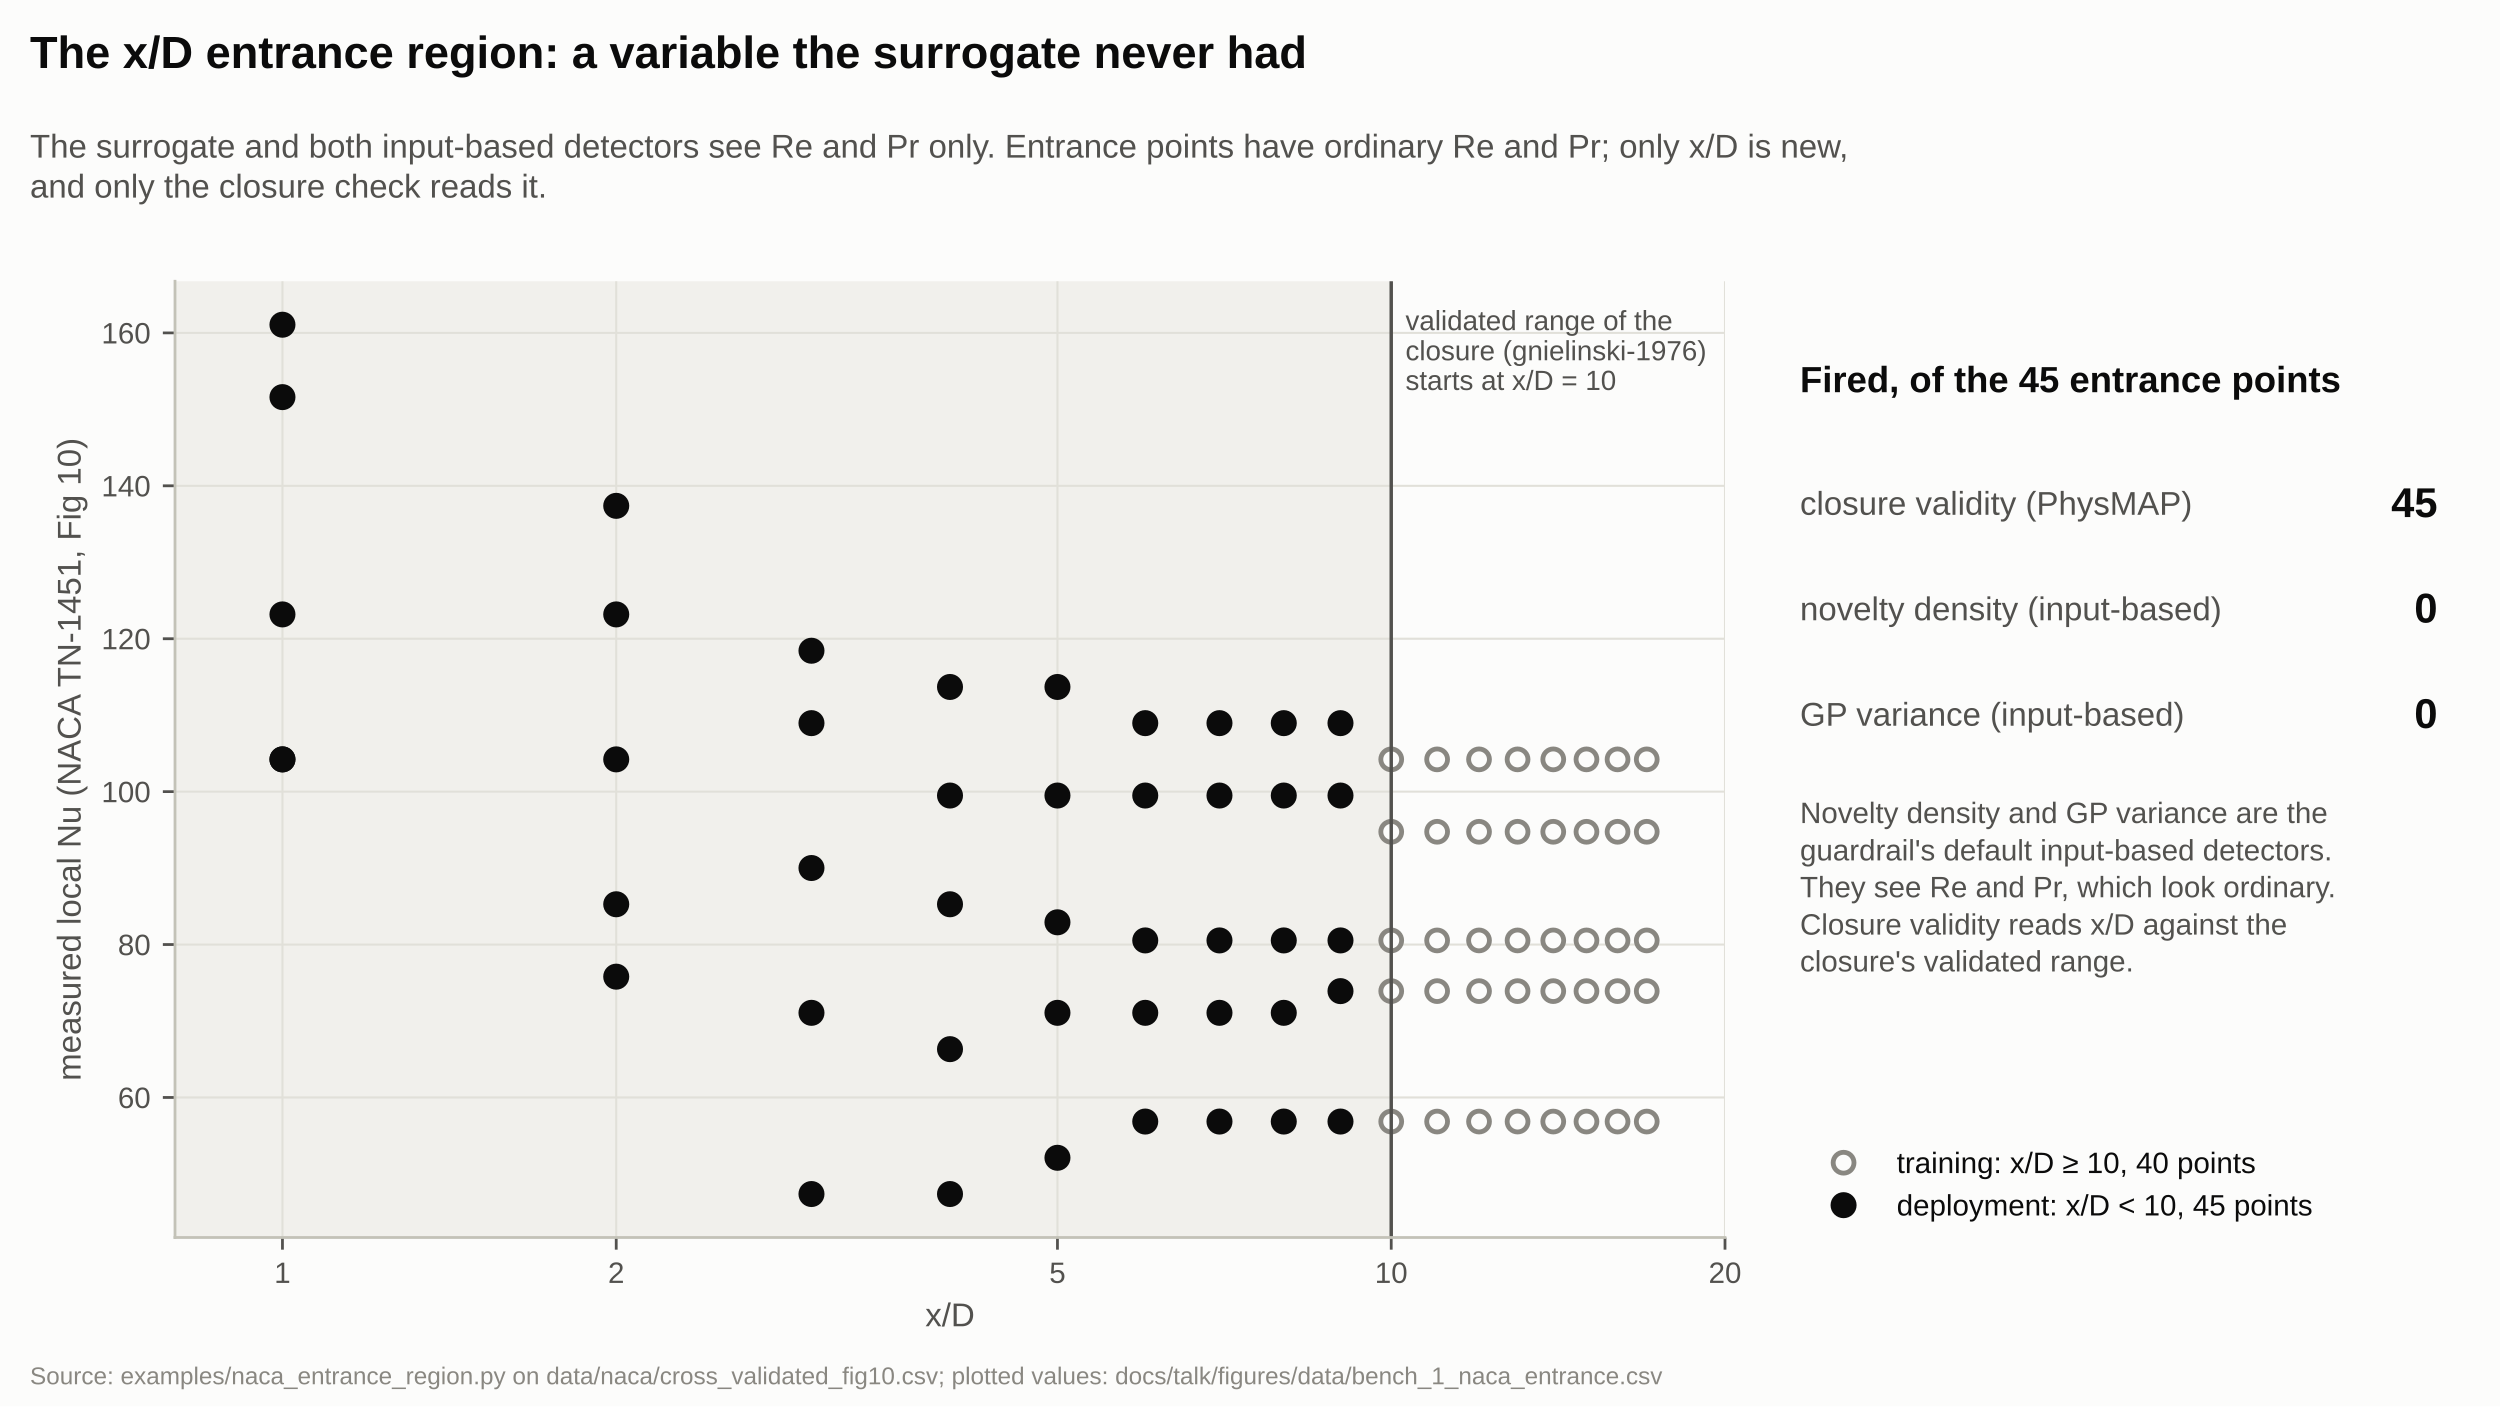
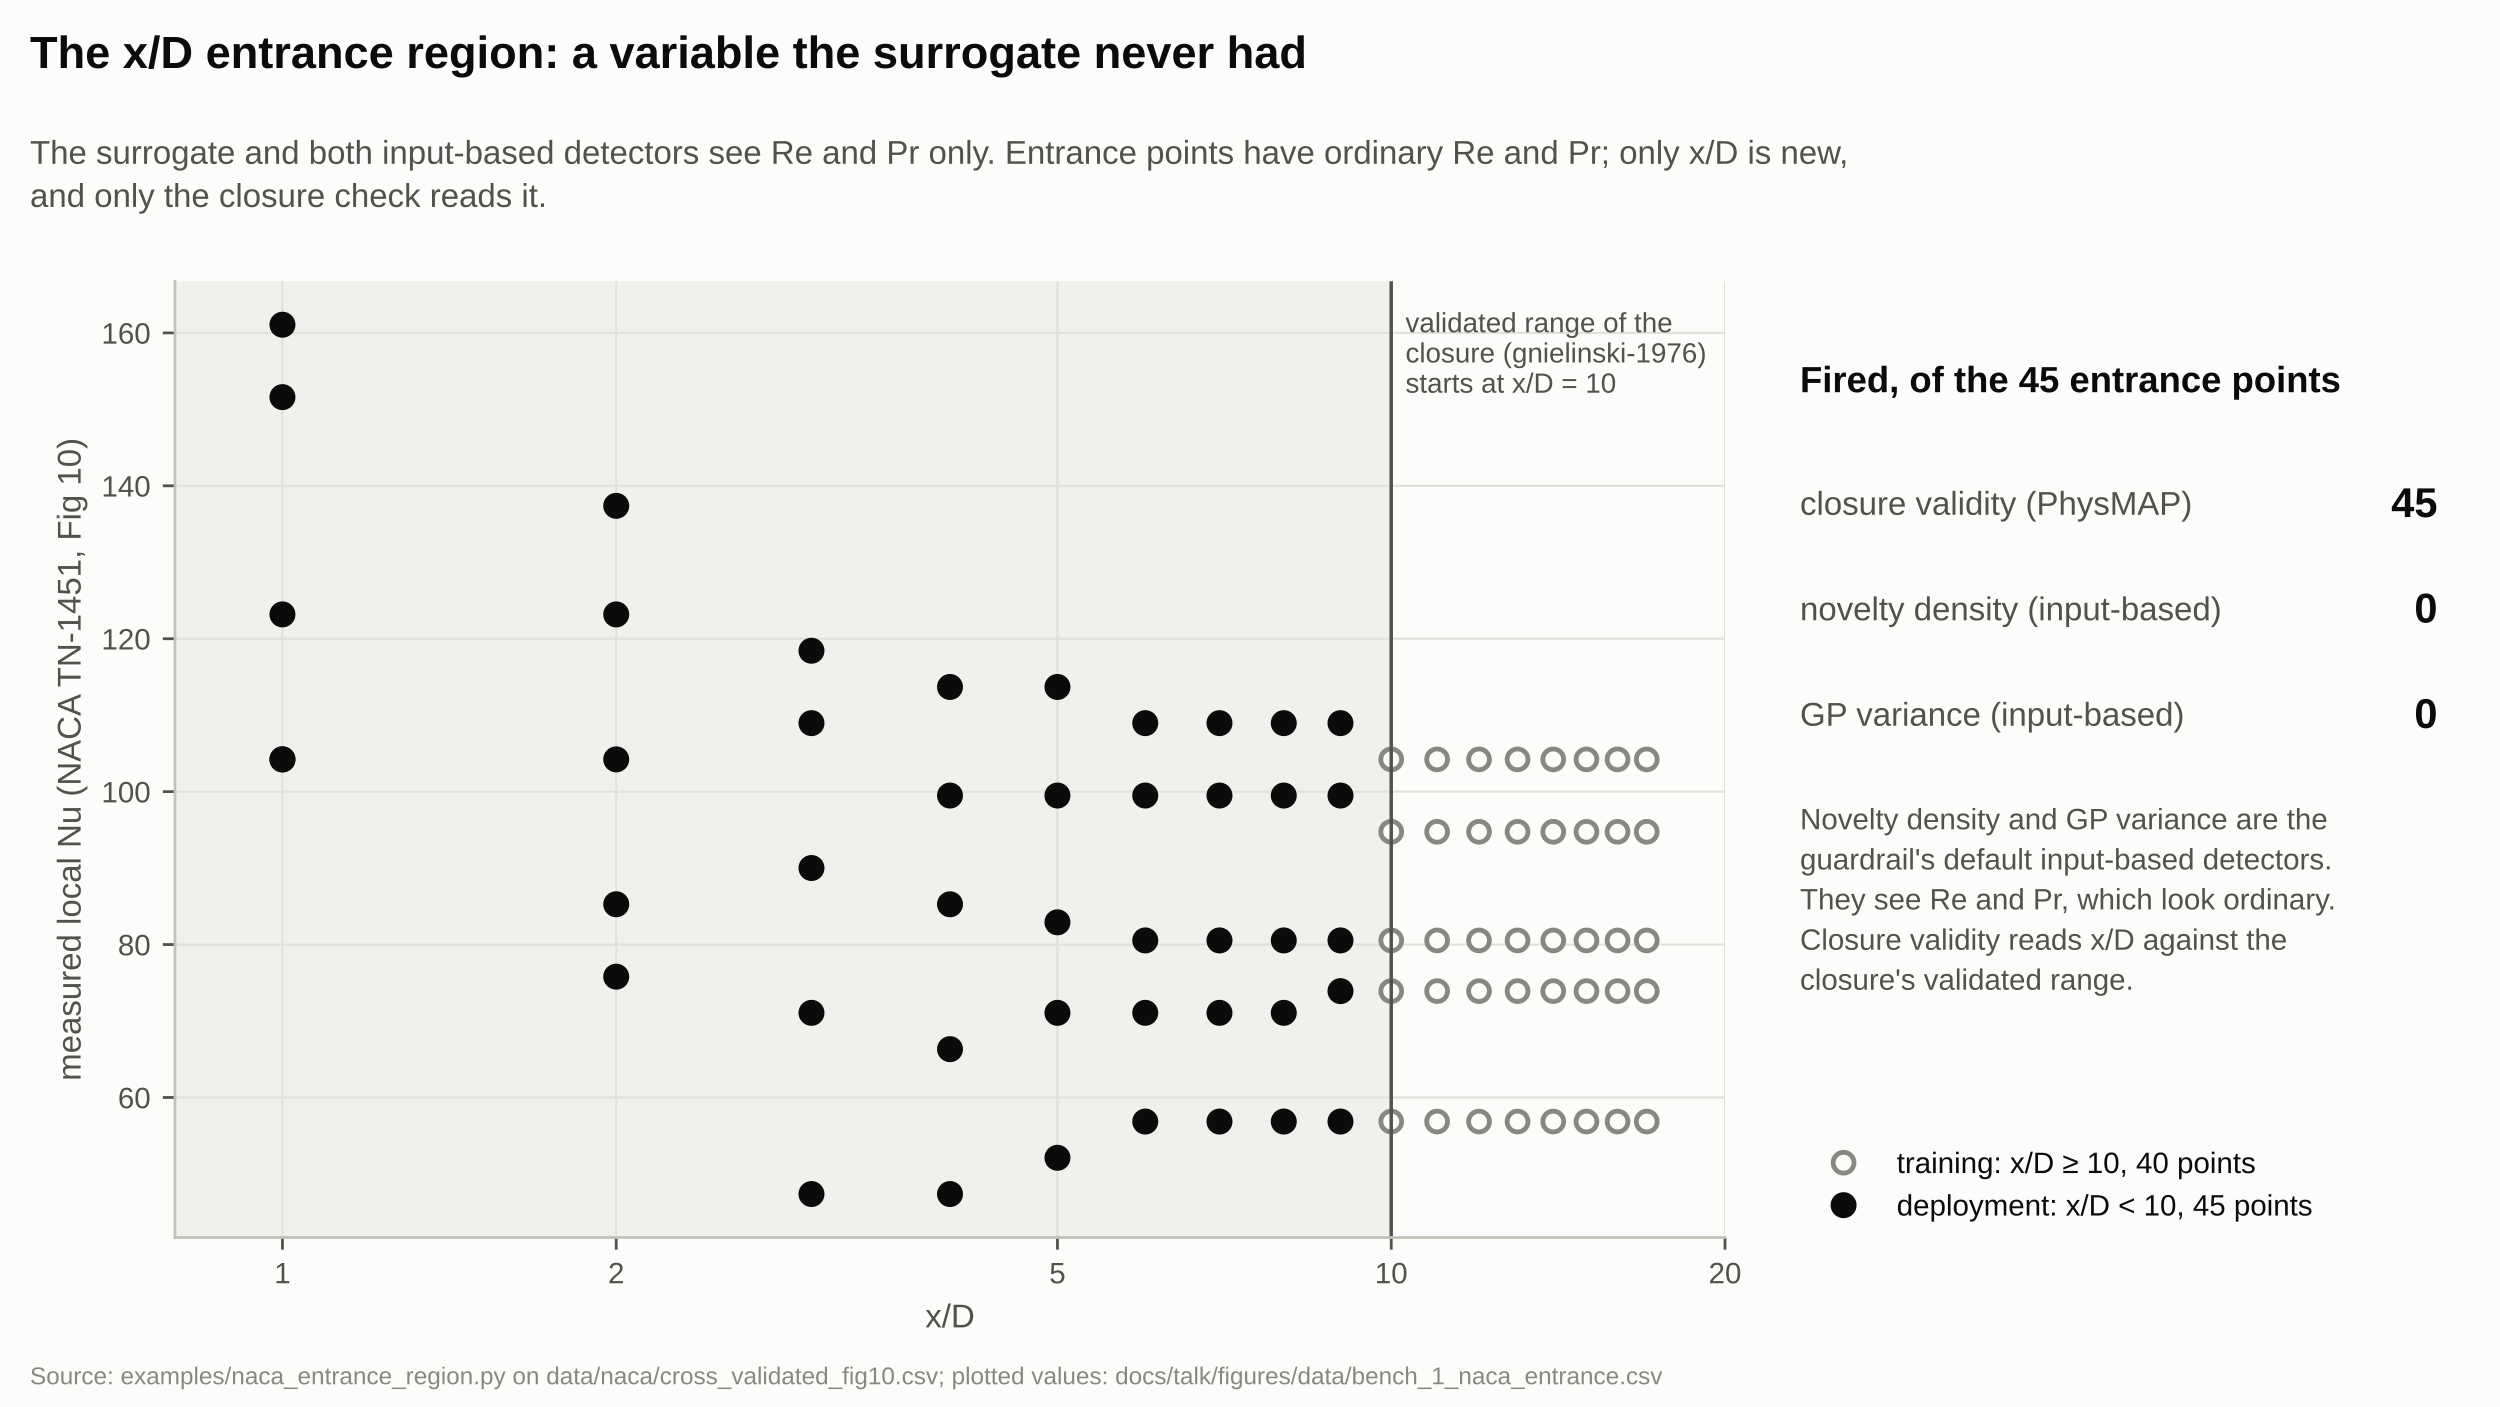
<svg xmlns="http://www.w3.org/2000/svg" xmlns:xlink="http://www.w3.org/1999/xlink" width="720pt" height="405pt" viewBox="0 0 720 405" version="1.1">
  <defs>
    <style type="text/css">*{stroke-linejoin: round; stroke-linecap: butt}</style>
  </defs>
  <g id="figure_1">
    <g id="patch_1">
      <path d="M 0 405  L 720 405  L 720 0  L 0 0  z " style="fill: #fcfcfb" />
    </g>
    <g id="axes_1">
      <g id="patch_2">
        <path d="M 50.4 356.4  L 496.8 356.4  L 496.8 81  L 50.4 81  z " style="fill: #fcfcfb" />
      </g>
      <g id="patch_3">
        <path d="M 50.4 356.4  L 400.673 356.4  L 400.673 81  L 50.4 81  z " clip-path="url(#p9244282e9a)" style="fill: #f1f0ec" />
      </g>
      <g id="matplotlib.axis_1">
        <g id="xtick_1">
          <g id="line2d_1">
            <path d="M 81.346 356.4  L 81.346 81  " clip-path="url(#p9244282e9a)" style="fill: none; stroke: #e1e0d9; stroke-width: 0.6; stroke-linecap: square" />
          </g>
          <g id="line2d_2">
            <defs>
              <path id="m9cf6c0262e" d="M 0 0  L 0 3.5  " style="stroke: #52514e; stroke-width: 0.8" />
            </defs>
            <g>
              <use xlink:href="#m9cf6c0262e" x="81.346" y="356.4" style="fill: #52514e; stroke: #52514e; stroke-width: 0.8" />
            </g>
          </g>
          <g id="text_1">
-             <text style="font-size: 8.5px; font-family: 'Arial', 'DejaVu Sans', sans-serif; text-anchor: middle; fill: #52514e" x="81.346" y="369.484" transform="rotate(-0 81.34598 369.4841)">1</text>
+             <text style="font-size: 8.5px; font-family: 'Arial', 'DejaVu Sans', sans-serif; text-anchor: middle; fill: #52514e" x="81.346" y="369.588" transform="rotate(-0 81.34598 369.5882)">1</text>
          </g>
        </g>
        <g id="xtick_2">
          <g id="line2d_3">
            <path d="M 177.473 356.4  L 177.473 81  " clip-path="url(#p9244282e9a)" style="fill: none; stroke: #e1e0d9; stroke-width: 0.6; stroke-linecap: square" />
          </g>
          <g id="line2d_4">
            <g>
              <use xlink:href="#m9cf6c0262e" x="177.473" y="356.4" style="fill: #52514e; stroke: #52514e; stroke-width: 0.8" />
            </g>
          </g>
          <g id="text_2">
-             <text style="font-size: 8.5px; font-family: 'Arial', 'DejaVu Sans', sans-serif; text-anchor: middle; fill: #52514e" x="177.473" y="369.484" transform="rotate(-0 177.473 369.4841)">2</text>
+             <text style="font-size: 8.5px; font-family: 'Arial', 'DejaVu Sans', sans-serif; text-anchor: middle; fill: #52514e" x="177.473" y="369.588" transform="rotate(-0 177.473 369.5882)">2</text>
          </g>
        </g>
        <g id="xtick_3">
          <g id="line2d_5">
            <path d="M 304.546 356.4  L 304.546 81  " clip-path="url(#p9244282e9a)" style="fill: none; stroke: #e1e0d9; stroke-width: 0.6; stroke-linecap: square" />
          </g>
          <g id="line2d_6">
            <g>
              <use xlink:href="#m9cf6c0262e" x="304.546" y="356.4" style="fill: #52514e; stroke: #52514e; stroke-width: 0.8" />
            </g>
          </g>
          <g id="text_3">
-             <text style="font-size: 8.5px; font-family: 'Arial', 'DejaVu Sans', sans-serif; text-anchor: middle; fill: #52514e" x="304.546" y="369.484" transform="rotate(-0 304.546 369.4841)">5</text>
+             <text style="font-size: 8.5px; font-family: 'Arial', 'DejaVu Sans', sans-serif; text-anchor: middle; fill: #52514e" x="304.546" y="369.588" transform="rotate(-0 304.546 369.5882)">5</text>
          </g>
        </g>
        <g id="xtick_4">
          <g id="line2d_7">
            <path d="M 400.673 356.4  L 400.673 81  " clip-path="url(#p9244282e9a)" style="fill: none; stroke: #e1e0d9; stroke-width: 0.6; stroke-linecap: square" />
          </g>
          <g id="line2d_8">
            <g>
              <use xlink:href="#m9cf6c0262e" x="400.673" y="356.4" style="fill: #52514e; stroke: #52514e; stroke-width: 0.8" />
            </g>
          </g>
          <g id="text_4">
-             <text style="font-size: 8.5px; font-family: 'Arial', 'DejaVu Sans', sans-serif; text-anchor: middle; fill: #52514e" x="400.673" y="369.484" transform="rotate(-0 400.673 369.4841)">10</text>
+             <text style="font-size: 8.5px; font-family: 'Arial', 'DejaVu Sans', sans-serif; text-anchor: middle; fill: #52514e" x="400.673" y="369.588" transform="rotate(-0 400.673 369.5882)">10</text>
          </g>
        </g>
        <g id="xtick_5">
          <g id="line2d_9">
            <path d="M 496.8 356.4  L 496.8 81  " clip-path="url(#p9244282e9a)" style="fill: none; stroke: #e1e0d9; stroke-width: 0.6; stroke-linecap: square" />
          </g>
          <g id="line2d_10">
            <g>
              <use xlink:href="#m9cf6c0262e" x="496.8" y="356.4" style="fill: #52514e; stroke: #52514e; stroke-width: 0.8" />
            </g>
          </g>
          <g id="text_5">
-             <text style="font-size: 8.5px; font-family: 'Arial', 'DejaVu Sans', sans-serif; text-anchor: middle; fill: #52514e" x="496.8" y="369.484" transform="rotate(-0 496.8 369.4841)">20</text>
+             <text style="font-size: 8.5px; font-family: 'Arial', 'DejaVu Sans', sans-serif; text-anchor: middle; fill: #52514e" x="496.8" y="369.588" transform="rotate(-0 496.8 369.5882)">20</text>
          </g>
        </g>
        <g id="text_6">
-           <text style="font-size: 9.5px; font-family: 'Arial', 'DejaVu Sans', sans-serif; text-anchor: middle; fill: #52514e" x="273.6" y="381.973" transform="rotate(-0 273.6 381.9734)">x/D</text>
+           <text style="font-size: 9.5px; font-family: 'Arial', 'DejaVu Sans', sans-serif; text-anchor: middle; fill: #52514e" x="273.6" y="382.293" transform="rotate(-0 273.6 382.2933)">x/D</text>
        </g>
      </g>
      <g id="matplotlib.axis_2">
        <g id="ytick_1">
          <g id="line2d_11">
            <path d="M 50.4 316.071  L 496.8 316.071  " clip-path="url(#p9244282e9a)" style="fill: none; stroke: #e1e0d9; stroke-width: 0.6; stroke-linecap: square" />
          </g>
          <g id="line2d_12">
            <defs>
              <path id="mc978ffdf0b" d="M 0 0  L -3.5 0  " style="stroke: #52514e; stroke-width: 0.8" />
            </defs>
            <g>
              <use xlink:href="#mc978ffdf0b" x="50.4" y="316.071" style="fill: #52514e; stroke: #52514e; stroke-width: 0.8" />
            </g>
          </g>
          <g id="text_7">
-             <text style="font-size: 8.5px; font-family: 'Arial', 'DejaVu Sans', sans-serif; text-anchor: end; fill: #52514e" x="43.4" y="319.113" transform="rotate(-0 43.4 319.113)">60</text>
+             <text style="font-size: 8.5px; font-family: 'Arial', 'DejaVu Sans', sans-serif; text-anchor: end; fill: #52514e" x="43.4" y="319.165" transform="rotate(-0 43.4 319.1651)">60</text>
          </g>
        </g>
        <g id="ytick_2">
          <g id="line2d_13">
            <path d="M 50.4 272.032  L 496.8 272.032  " clip-path="url(#p9244282e9a)" style="fill: none; stroke: #e1e0d9; stroke-width: 0.6; stroke-linecap: square" />
          </g>
          <g id="line2d_14">
            <g>
              <use xlink:href="#mc978ffdf0b" x="50.4" y="272.032" style="fill: #52514e; stroke: #52514e; stroke-width: 0.8" />
            </g>
          </g>
          <g id="text_8">
-             <text style="font-size: 8.5px; font-family: 'Arial', 'DejaVu Sans', sans-serif; text-anchor: end; fill: #52514e" x="43.4" y="275.074" transform="rotate(-0 43.4 275.0737)">80</text>
+             <text style="font-size: 8.5px; font-family: 'Arial', 'DejaVu Sans', sans-serif; text-anchor: end; fill: #52514e" x="43.4" y="275.126" transform="rotate(-0 43.4 275.1258)">80</text>
          </g>
        </g>
        <g id="ytick_3">
          <g id="line2d_15">
            <path d="M 50.4 227.992  L 496.8 227.992  " clip-path="url(#p9244282e9a)" style="fill: none; stroke: #e1e0d9; stroke-width: 0.6; stroke-linecap: square" />
          </g>
          <g id="line2d_16">
            <g>
              <use xlink:href="#mc978ffdf0b" x="50.4" y="227.992" style="fill: #52514e; stroke: #52514e; stroke-width: 0.8" />
            </g>
          </g>
          <g id="text_9">
-             <text style="font-size: 8.5px; font-family: 'Arial', 'DejaVu Sans', sans-serif; text-anchor: end; fill: #52514e" x="43.4" y="231.034" transform="rotate(-0 43.4 231.0344)">100</text>
+             <text style="font-size: 8.5px; font-family: 'Arial', 'DejaVu Sans', sans-serif; text-anchor: end; fill: #52514e" x="43.4" y="231.086" transform="rotate(-0 43.4 231.0864)">100</text>
          </g>
        </g>
        <g id="ytick_4">
          <g id="line2d_17">
            <path d="M 50.4 183.953  L 496.8 183.953  " clip-path="url(#p9244282e9a)" style="fill: none; stroke: #e1e0d9; stroke-width: 0.6; stroke-linecap: square" />
          </g>
          <g id="line2d_18">
            <g>
              <use xlink:href="#mc978ffdf0b" x="50.4" y="183.953" style="fill: #52514e; stroke: #52514e; stroke-width: 0.8" />
            </g>
          </g>
          <g id="text_10">
-             <text style="font-size: 8.5px; font-family: 'Arial', 'DejaVu Sans', sans-serif; text-anchor: end; fill: #52514e" x="43.4" y="186.995" transform="rotate(-0 43.4 186.995)">120</text>
+             <text style="font-size: 8.5px; font-family: 'Arial', 'DejaVu Sans', sans-serif; text-anchor: end; fill: #52514e" x="43.4" y="187.047" transform="rotate(-0 43.4 187.0471)">120</text>
          </g>
        </g>
        <g id="ytick_5">
          <g id="line2d_19">
            <path d="M 50.4 139.914  L 496.8 139.914  " clip-path="url(#p9244282e9a)" style="fill: none; stroke: #e1e0d9; stroke-width: 0.6; stroke-linecap: square" />
          </g>
          <g id="line2d_20">
            <g>
              <use xlink:href="#mc978ffdf0b" x="50.4" y="139.914" style="fill: #52514e; stroke: #52514e; stroke-width: 0.8" />
            </g>
          </g>
          <g id="text_11">
-             <text style="font-size: 8.5px; font-family: 'Arial', 'DejaVu Sans', sans-serif; text-anchor: end; fill: #52514e" x="43.4" y="142.956" transform="rotate(-0 43.4 142.9557)">140</text>
+             <text style="font-size: 8.5px; font-family: 'Arial', 'DejaVu Sans', sans-serif; text-anchor: end; fill: #52514e" x="43.4" y="143.008" transform="rotate(-0 43.4 143.0077)">140</text>
          </g>
        </g>
        <g id="ytick_6">
          <g id="line2d_21">
            <path d="M 50.4 95.874  L 496.8 95.874  " clip-path="url(#p9244282e9a)" style="fill: none; stroke: #e1e0d9; stroke-width: 0.6; stroke-linecap: square" />
          </g>
          <g id="line2d_22">
            <g>
              <use xlink:href="#mc978ffdf0b" x="50.4" y="95.874" style="fill: #52514e; stroke: #52514e; stroke-width: 0.8" />
            </g>
          </g>
          <g id="text_12">
-             <text style="font-size: 8.5px; font-family: 'Arial', 'DejaVu Sans', sans-serif; text-anchor: end; fill: #52514e" x="43.4" y="98.916" transform="rotate(-0 43.4 98.91636)">160</text>
+             <text style="font-size: 8.5px; font-family: 'Arial', 'DejaVu Sans', sans-serif; text-anchor: end; fill: #52514e" x="43.4" y="98.968" transform="rotate(-0 43.4 98.9684)">160</text>
          </g>
        </g>
        <g id="text_13">
          <text style="font-size: 9.5px; font-family: 'Arial', 'DejaVu Sans', sans-serif; text-anchor: middle; fill: #52514e" x="23.22" y="218.7" transform="rotate(-90 23.22016 218.7)">measured local Nu (NACA TN-1451, Fig 10)</text>
        </g>
      </g>
      <g id="line2d_23">
        <defs>
          <path id="me4edb42839" d="M 0 3  C 0.796 3 1.559 2.684 2.121 2.121  C 2.684 1.559 3 0.796 3 0  C 3 -0.796 2.684 -1.559 2.121 -2.121  C 1.559 -2.684 0.796 -3 0 -3  C -0.796 -3 -1.559 -2.684 -2.121 -2.121  C -2.684 -1.559 -3 -0.796 -3 0  C -3 0.796 -2.684 1.559 -2.121 2.121  C -1.559 2.684 -0.796 3 0 3  z " style="stroke: #898781; stroke-width: 1.4" />
        </defs>
        <g clip-path="url(#p9244282e9a)">
          <use xlink:href="#me4edb42839" x="400.673" y="218.7" style="fill: #fcfcfb; stroke: #898781; stroke-width: 1.4" />
          <use xlink:href="#me4edb42839" x="413.891" y="218.7" style="fill: #fcfcfb; stroke: #898781; stroke-width: 1.4" />
          <use xlink:href="#me4edb42839" x="425.958" y="218.7" style="fill: #fcfcfb; stroke: #898781; stroke-width: 1.4" />
          <use xlink:href="#me4edb42839" x="437.058" y="218.7" style="fill: #fcfcfb; stroke: #898781; stroke-width: 1.4" />
          <use xlink:href="#me4edb42839" x="447.336" y="218.7" style="fill: #fcfcfb; stroke: #898781; stroke-width: 1.4" />
          <use xlink:href="#me4edb42839" x="456.904" y="218.7" style="fill: #fcfcfb; stroke: #898781; stroke-width: 1.4" />
          <use xlink:href="#me4edb42839" x="465.854" y="218.7" style="fill: #fcfcfb; stroke: #898781; stroke-width: 1.4" />
          <use xlink:href="#me4edb42839" x="474.262" y="218.7" style="fill: #fcfcfb; stroke: #898781; stroke-width: 1.4" />
          <use xlink:href="#me4edb42839" x="400.673" y="239.553" style="fill: #fcfcfb; stroke: #898781; stroke-width: 1.4" />
          <use xlink:href="#me4edb42839" x="413.891" y="239.553" style="fill: #fcfcfb; stroke: #898781; stroke-width: 1.4" />
          <use xlink:href="#me4edb42839" x="425.958" y="239.553" style="fill: #fcfcfb; stroke: #898781; stroke-width: 1.4" />
          <use xlink:href="#me4edb42839" x="437.058" y="239.553" style="fill: #fcfcfb; stroke: #898781; stroke-width: 1.4" />
          <use xlink:href="#me4edb42839" x="447.336" y="239.553" style="fill: #fcfcfb; stroke: #898781; stroke-width: 1.4" />
          <use xlink:href="#me4edb42839" x="456.904" y="239.553" style="fill: #fcfcfb; stroke: #898781; stroke-width: 1.4" />
          <use xlink:href="#me4edb42839" x="465.854" y="239.553" style="fill: #fcfcfb; stroke: #898781; stroke-width: 1.4" />
          <use xlink:href="#me4edb42839" x="474.262" y="239.553" style="fill: #fcfcfb; stroke: #898781; stroke-width: 1.4" />
          <use xlink:href="#me4edb42839" x="400.673" y="270.843" style="fill: #fcfcfb; stroke: #898781; stroke-width: 1.4" />
          <use xlink:href="#me4edb42839" x="413.891" y="270.843" style="fill: #fcfcfb; stroke: #898781; stroke-width: 1.4" />
          <use xlink:href="#me4edb42839" x="425.958" y="270.843" style="fill: #fcfcfb; stroke: #898781; stroke-width: 1.4" />
          <use xlink:href="#me4edb42839" x="437.058" y="270.843" style="fill: #fcfcfb; stroke: #898781; stroke-width: 1.4" />
          <use xlink:href="#me4edb42839" x="447.336" y="270.843" style="fill: #fcfcfb; stroke: #898781; stroke-width: 1.4" />
          <use xlink:href="#me4edb42839" x="456.904" y="270.843" style="fill: #fcfcfb; stroke: #898781; stroke-width: 1.4" />
          <use xlink:href="#me4edb42839" x="465.854" y="270.843" style="fill: #fcfcfb; stroke: #898781; stroke-width: 1.4" />
          <use xlink:href="#me4edb42839" x="474.262" y="270.843" style="fill: #fcfcfb; stroke: #898781; stroke-width: 1.4" />
          <use xlink:href="#me4edb42839" x="400.673" y="285.442" style="fill: #fcfcfb; stroke: #898781; stroke-width: 1.4" />
          <use xlink:href="#me4edb42839" x="413.891" y="285.442" style="fill: #fcfcfb; stroke: #898781; stroke-width: 1.4" />
          <use xlink:href="#me4edb42839" x="425.958" y="285.442" style="fill: #fcfcfb; stroke: #898781; stroke-width: 1.4" />
          <use xlink:href="#me4edb42839" x="437.058" y="285.442" style="fill: #fcfcfb; stroke: #898781; stroke-width: 1.4" />
          <use xlink:href="#me4edb42839" x="447.336" y="285.442" style="fill: #fcfcfb; stroke: #898781; stroke-width: 1.4" />
          <use xlink:href="#me4edb42839" x="456.904" y="285.442" style="fill: #fcfcfb; stroke: #898781; stroke-width: 1.4" />
          <use xlink:href="#me4edb42839" x="465.854" y="285.442" style="fill: #fcfcfb; stroke: #898781; stroke-width: 1.4" />
          <use xlink:href="#me4edb42839" x="474.262" y="285.442" style="fill: #fcfcfb; stroke: #898781; stroke-width: 1.4" />
          <use xlink:href="#me4edb42839" x="400.673" y="323.007" style="fill: #fcfcfb; stroke: #898781; stroke-width: 1.4" />
          <use xlink:href="#me4edb42839" x="413.891" y="323.007" style="fill: #fcfcfb; stroke: #898781; stroke-width: 1.4" />
          <use xlink:href="#me4edb42839" x="425.958" y="323.007" style="fill: #fcfcfb; stroke: #898781; stroke-width: 1.4" />
          <use xlink:href="#me4edb42839" x="437.058" y="323.007" style="fill: #fcfcfb; stroke: #898781; stroke-width: 1.4" />
          <use xlink:href="#me4edb42839" x="447.336" y="323.007" style="fill: #fcfcfb; stroke: #898781; stroke-width: 1.4" />
          <use xlink:href="#me4edb42839" x="456.904" y="323.007" style="fill: #fcfcfb; stroke: #898781; stroke-width: 1.4" />
          <use xlink:href="#me4edb42839" x="465.854" y="323.007" style="fill: #fcfcfb; stroke: #898781; stroke-width: 1.4" />
          <use xlink:href="#me4edb42839" x="474.262" y="323.007" style="fill: #fcfcfb; stroke: #898781; stroke-width: 1.4" />
        </g>
      </g>
      <g id="line2d_24">
        <defs>
          <path id="me009feb82f" d="M 0 3.25  C 0.862 3.25 1.689 2.908 2.298 2.298  C 2.908 1.689 3.25 0.862 3.25 0  C 3.25 -0.862 2.908 -1.689 2.298 -2.298  C 1.689 -2.908 0.862 -3.25 0 -3.25  C -0.862 -3.25 -1.689 -2.908 -2.298 -2.298  C -2.908 -1.689 -3.25 -0.862 -3.25 0  C -3.25 0.862 -2.908 1.689 -2.298 2.298  C -1.689 2.908 -0.862 3.25 0 3.25  z " style="stroke: #0b0b0b" />
        </defs>
        <g clip-path="url(#p9244282e9a)">
          <use xlink:href="#me009feb82f" x="81.346" y="93.518" style="fill: #0b0b0b; stroke: #0b0b0b" />
          <use xlink:href="#me009feb82f" x="177.473" y="145.683" style="fill: #0b0b0b; stroke: #0b0b0b" />
          <use xlink:href="#me009feb82f" x="233.704" y="187.41" style="fill: #0b0b0b; stroke: #0b0b0b" />
          <use xlink:href="#me009feb82f" x="273.6" y="197.847" style="fill: #0b0b0b; stroke: #0b0b0b" />
          <use xlink:href="#me009feb82f" x="304.546" y="197.847" style="fill: #0b0b0b; stroke: #0b0b0b" />
          <use xlink:href="#me009feb82f" x="329.831" y="208.263" style="fill: #0b0b0b; stroke: #0b0b0b" />
          <use xlink:href="#me009feb82f" x="351.209" y="208.263" style="fill: #0b0b0b; stroke: #0b0b0b" />
          <use xlink:href="#me009feb82f" x="369.727" y="208.263" style="fill: #0b0b0b; stroke: #0b0b0b" />
          <use xlink:href="#me009feb82f" x="386.061" y="208.263" style="fill: #0b0b0b; stroke: #0b0b0b" />
          <use xlink:href="#me009feb82f" x="81.346" y="114.371" style="fill: #0b0b0b; stroke: #0b0b0b" />
          <use xlink:href="#me009feb82f" x="177.473" y="176.951" style="fill: #0b0b0b; stroke: #0b0b0b" />
          <use xlink:href="#me009feb82f" x="233.704" y="208.263" style="fill: #0b0b0b; stroke: #0b0b0b" />
          <use xlink:href="#me009feb82f" x="273.6" y="229.115" style="fill: #0b0b0b; stroke: #0b0b0b" />
          <use xlink:href="#me009feb82f" x="304.546" y="229.115" style="fill: #0b0b0b; stroke: #0b0b0b" />
          <use xlink:href="#me009feb82f" x="329.831" y="229.115" style="fill: #0b0b0b; stroke: #0b0b0b" />
          <use xlink:href="#me009feb82f" x="351.209" y="229.115" style="fill: #0b0b0b; stroke: #0b0b0b" />
          <use xlink:href="#me009feb82f" x="369.727" y="229.115" style="fill: #0b0b0b; stroke: #0b0b0b" />
          <use xlink:href="#me009feb82f" x="386.061" y="229.115" style="fill: #0b0b0b; stroke: #0b0b0b" />
          <use xlink:href="#me009feb82f" x="81.346" y="176.951" style="fill: #0b0b0b; stroke: #0b0b0b" />
          <use xlink:href="#me009feb82f" x="177.473" y="218.7" style="fill: #0b0b0b; stroke: #0b0b0b" />
          <use xlink:href="#me009feb82f" x="233.704" y="249.99" style="fill: #0b0b0b; stroke: #0b0b0b" />
          <use xlink:href="#me009feb82f" x="273.6" y="260.427" style="fill: #0b0b0b; stroke: #0b0b0b" />
          <use xlink:href="#me009feb82f" x="304.546" y="265.624" style="fill: #0b0b0b; stroke: #0b0b0b" />
          <use xlink:href="#me009feb82f" x="329.831" y="270.843" style="fill: #0b0b0b; stroke: #0b0b0b" />
          <use xlink:href="#me009feb82f" x="351.209" y="270.843" style="fill: #0b0b0b; stroke: #0b0b0b" />
          <use xlink:href="#me009feb82f" x="369.727" y="270.843" style="fill: #0b0b0b; stroke: #0b0b0b" />
          <use xlink:href="#me009feb82f" x="386.061" y="270.843" style="fill: #0b0b0b; stroke: #0b0b0b" />
          <use xlink:href="#me009feb82f" x="81.346" y="218.7" style="fill: #0b0b0b; stroke: #0b0b0b" />
          <use xlink:href="#me009feb82f" x="177.473" y="260.427" style="fill: #0b0b0b; stroke: #0b0b0b" />
          <use xlink:href="#me009feb82f" x="233.704" y="291.695" style="fill: #0b0b0b; stroke: #0b0b0b" />
          <use xlink:href="#me009feb82f" x="273.6" y="302.155" style="fill: #0b0b0b; stroke: #0b0b0b" />
          <use xlink:href="#me009feb82f" x="304.546" y="291.695" style="fill: #0b0b0b; stroke: #0b0b0b" />
          <use xlink:href="#me009feb82f" x="329.831" y="291.695" style="fill: #0b0b0b; stroke: #0b0b0b" />
          <use xlink:href="#me009feb82f" x="351.209" y="291.695" style="fill: #0b0b0b; stroke: #0b0b0b" />
          <use xlink:href="#me009feb82f" x="369.727" y="291.695" style="fill: #0b0b0b; stroke: #0b0b0b" />
          <use xlink:href="#me009feb82f" x="386.061" y="285.442" style="fill: #0b0b0b; stroke: #0b0b0b" />
          <use xlink:href="#me009feb82f" x="81.346" y="218.7" style="fill: #0b0b0b; stroke: #0b0b0b" />
          <use xlink:href="#me009feb82f" x="177.473" y="281.28" style="fill: #0b0b0b; stroke: #0b0b0b" />
          <use xlink:href="#me009feb82f" x="233.704" y="343.882" style="fill: #0b0b0b; stroke: #0b0b0b" />
          <use xlink:href="#me009feb82f" x="273.6" y="343.882" style="fill: #0b0b0b; stroke: #0b0b0b" />
          <use xlink:href="#me009feb82f" x="304.546" y="333.444" style="fill: #0b0b0b; stroke: #0b0b0b" />
          <use xlink:href="#me009feb82f" x="329.831" y="323.007" style="fill: #0b0b0b; stroke: #0b0b0b" />
          <use xlink:href="#me009feb82f" x="351.209" y="323.007" style="fill: #0b0b0b; stroke: #0b0b0b" />
          <use xlink:href="#me009feb82f" x="369.727" y="323.007" style="fill: #0b0b0b; stroke: #0b0b0b" />
          <use xlink:href="#me009feb82f" x="386.061" y="323.007" style="fill: #0b0b0b; stroke: #0b0b0b" />
        </g>
      </g>
      <g id="line2d_25">
        <path d="M 400.673 356.4  L 400.673 81  " clip-path="url(#p9244282e9a)" style="fill: none; stroke: #52514e; stroke-linecap: square" />
      </g>
      <g id="patch_4">
        <path d="M 50.4 356.4  L 50.4 81  " style="fill: none; stroke: #c3c2b7; stroke-width: 0.8; stroke-linejoin: miter; stroke-linecap: square" />
      </g>
      <g id="patch_5">
        <path d="M 50.4 356.4  L 496.8 356.4  " style="fill: none; stroke: #c3c2b7; stroke-width: 0.8; stroke-linejoin: miter; stroke-linecap: square" />
      </g>
      <g id="text_14">
-         <text style="font-size: 8px; font-family: 'Arial', 'DejaVu Sans', sans-serif; fill: #52514e" transform="translate(404.7723 95.08575)">validated range of the</text>
-         <text style="font-size: 8px; font-family: 'Arial', 'DejaVu Sans', sans-serif; fill: #52514e" transform="translate(404.7723 103.758)">closure (gnielinski-1976)</text>
-         <text style="font-size: 8px; font-family: 'Arial', 'DejaVu Sans', sans-serif; fill: #52514e" transform="translate(404.7723 112.3132)">starts at x/D = 10</text>
+         <text style="font-size: 8px; font-family: 'Arial', 'DejaVu Sans', sans-serif; fill: #52514e" transform="translate(404.7723 95.68583)">validated range of the</text>
+         <text style="font-size: 8px; font-family: 'Arial', 'DejaVu Sans', sans-serif; fill: #52514e" transform="translate(404.7723 104.393)">closure (gnielinski-1976)</text>
+         <text style="font-size: 8px; font-family: 'Arial', 'DejaVu Sans', sans-serif; fill: #52514e" transform="translate(404.7723 113.1002)">starts at x/D = 10</text>
      </g>
    </g>
    <g id="text_15">
-       <text style="font-weight: 700; font-size: 13px; font-family: 'Arial', 'DejaVu Sans', sans-serif; text-anchor: start; fill: #0b0b0b" x="8.64" y="19.589" transform="rotate(-0 8.64 19.58859)">The x/D entrance region: a variable the surrogate never had</text>
+       <text style="font-weight: 700; font-size: 13px; font-family: 'Arial', 'DejaVu Sans', sans-serif; text-anchor: start; fill: #0b0b0b" x="8.64" y="19.589" transform="rotate(-0 8.64 19.58936)">The x/D entrance region: a variable the surrogate never had</text>
    </g>
    <g id="text_16">
-       <text style="font-size: 9.5px; font-family: 'Arial', 'DejaVu Sans', sans-serif; fill: #52514e" transform="translate(8.64 45.3907)">The surrogate and both input-based detectors see Re and Pr only. Entrance points have ordinary Re and Pr; only x/D is new,</text>
-       <text style="font-size: 9.5px; font-family: 'Arial', 'DejaVu Sans', sans-serif; fill: #52514e" transform="translate(8.64 56.91005)">and only the closure check reads it.</text>
+       <text style="font-size: 9.5px; font-family: 'Arial', 'DejaVu Sans', sans-serif; fill: #52514e" transform="translate(8.64 47.17399)">The surrogate and both input-based detectors see Re and Pr only. Entrance points have ordinary Re and Pr; only x/D is new,</text>
+       <text style="font-size: 9.5px; font-family: 'Arial', 'DejaVu Sans', sans-serif; fill: #52514e" transform="translate(8.64 59.59784)">and only the closure check reads it.</text>
    </g>
    <g id="text_17">
-       <text style="font-weight: 700; font-size: 10.5px; font-family: 'Arial', 'DejaVu Sans', sans-serif; text-anchor: start; fill: #0b0b0b" x="518.4" y="112.944" transform="rotate(-0 518.4 112.9437)">Fired, of the 45 entrance points</text>
+       <text style="font-weight: 700; font-size: 10.5px; font-family: 'Arial', 'DejaVu Sans', sans-serif; text-anchor: start; fill: #0b0b0b" x="518.4" y="112.944" transform="rotate(-0 518.4 112.9443)">Fired, of the 45 entrance points</text>
    </g>
    <g id="text_18">
-       <text style="font-size: 9.5px; font-family: 'Arial', 'DejaVu Sans', sans-serif; text-anchor: start; fill: #52514e" x="518.4" y="148.258" transform="rotate(-0 518.4 148.2581)">closure validity (PhysMAP)</text>
+       <text style="font-size: 9.5px; font-family: 'Arial', 'DejaVu Sans', sans-serif; text-anchor: start; fill: #52514e" x="518.4" y="148.258" transform="rotate(-0 518.4 148.2584)">closure validity (PhysMAP)</text>
    </g>
    <g id="text_19">
-       <text style="font-weight: 700; font-size: 12px; font-family: 'Arial', 'DejaVu Sans', sans-serif; text-anchor: end; fill: #0b0b0b" x="702" y="148.911" transform="rotate(-0 702 148.9106)">45</text>
+       <text style="font-weight: 700; font-size: 12px; font-family: 'Arial', 'DejaVu Sans', sans-serif; text-anchor: end; fill: #0b0b0b" x="702" y="148.905" transform="rotate(-0 702 148.9055)">45</text>
    </g>
    <g id="text_20">
-       <text style="font-size: 9.5px; font-family: 'Arial', 'DejaVu Sans', sans-serif; text-anchor: start; fill: #52514e" x="518.4" y="178.633" transform="rotate(-0 518.4 178.6331)">novelty density (input-based)</text>
+       <text style="font-size: 9.5px; font-family: 'Arial', 'DejaVu Sans', sans-serif; text-anchor: start; fill: #52514e" x="518.4" y="178.633" transform="rotate(-0 518.4 178.6334)">novelty density (input-based)</text>
    </g>
    <g id="text_21">
-       <text style="font-weight: 700; font-size: 12px; font-family: 'Arial', 'DejaVu Sans', sans-serif; text-anchor: end; fill: #0b0b0b" x="702" y="179.286" transform="rotate(-0 702 179.2856)">0</text>
+       <text style="font-weight: 700; font-size: 12px; font-family: 'Arial', 'DejaVu Sans', sans-serif; text-anchor: end; fill: #0b0b0b" x="702" y="179.28" transform="rotate(-0 702 179.2805)">0</text>
    </g>
    <g id="text_22">
-       <text style="font-size: 9.5px; font-family: 'Arial', 'DejaVu Sans', sans-serif; text-anchor: start; fill: #52514e" x="518.4" y="209.008" transform="rotate(-0 518.4 209.0081)">GP variance (input-based)</text>
+       <text style="font-size: 9.5px; font-family: 'Arial', 'DejaVu Sans', sans-serif; text-anchor: start; fill: #52514e" x="518.4" y="209.008" transform="rotate(-0 518.4 209.0084)">GP variance (input-based)</text>
    </g>
    <g id="text_23">
-       <text style="font-weight: 700; font-size: 12px; font-family: 'Arial', 'DejaVu Sans', sans-serif; text-anchor: end; fill: #0b0b0b" x="702" y="209.661" transform="rotate(-0 702 209.6606)">0</text>
+       <text style="font-weight: 700; font-size: 12px; font-family: 'Arial', 'DejaVu Sans', sans-serif; text-anchor: end; fill: #0b0b0b" x="702" y="209.655" transform="rotate(-0 702 209.6555)">0</text>
    </g>
    <g id="text_24">
-       <text style="font-size: 8.5px; font-family: 'Arial', 'DejaVu Sans', sans-serif; fill: #52514e" transform="translate(518.4 237.0377)">Novelty density and GP variance are the</text>
-       <text style="font-size: 8.5px; font-family: 'Arial', 'DejaVu Sans', sans-serif; fill: #52514e" transform="translate(518.4 247.7989)">guardrail's default input-based detectors.</text>
-       <text style="font-size: 8.5px; font-family: 'Arial', 'DejaVu Sans', sans-serif; fill: #52514e" transform="translate(518.4 258.4099)">They see Re and Pr, which look ordinary.</text>
-       <text style="font-size: 8.5px; font-family: 'Arial', 'DejaVu Sans', sans-serif; fill: #52514e" transform="translate(518.4 269.1711)">Closure validity reads x/D against the</text>
-       <text style="font-size: 8.5px; font-family: 'Arial', 'DejaVu Sans', sans-serif; fill: #52514e" transform="translate(518.4 279.7821)">closure's validated range.</text>
+       <text style="font-size: 8.5px; font-family: 'Arial', 'DejaVu Sans', sans-serif; fill: #52514e" transform="translate(518.4 238.8327)">Novelty density and GP variance are the</text>
+       <text style="font-size: 8.5px; font-family: 'Arial', 'DejaVu Sans', sans-serif; fill: #52514e" transform="translate(518.4 250.3995)">guardrail's default input-based detectors.</text>
+       <text style="font-size: 8.5px; font-family: 'Arial', 'DejaVu Sans', sans-serif; fill: #52514e" transform="translate(518.4 261.9144)">They see Re and Pr, which look ordinary.</text>
+       <text style="font-size: 8.5px; font-family: 'Arial', 'DejaVu Sans', sans-serif; fill: #52514e" transform="translate(518.4 273.5329)">Closure validity reads x/D against the</text>
+       <text style="font-size: 8.5px; font-family: 'Arial', 'DejaVu Sans', sans-serif; fill: #52514e" transform="translate(518.4 285.0478)">closure's validated range.</text>
    </g>
    <g id="text_25">
      <text style="font-size: 7px; font-family: 'Arial', 'DejaVu Sans', sans-serif; text-anchor: start; fill: #898781" x="8.64" y="398.667" transform="rotate(-0 8.64 398.6667)">Source: examples/naca_entrance_region.py on data/naca/cross_validated_fig10.csv; plotted values: docs/talk/figures/data/bench_1_naca_entrance.csv</text>
    </g>
    <g id="legend_1">
      <g id="line2d_26">
        <g>
          <use xlink:href="#me4edb42839" x="530.95" y="334.863" style="fill: #fcfcfb; stroke: #898781; stroke-width: 1.4" />
        </g>
      </g>
      <g id="text_26">
-         <text style="font-size: 8.5px; font-family: 'Arial', 'DejaVu Sans', sans-serif; text-anchor: start; fill: #0b0b0b" x="546.25" y="337.838" transform="rotate(-0 546.25 337.8377)">training: x/D ≥ 10, 40 points</text>
+         <text style="font-size: 8.5px; font-family: 'Arial', 'DejaVu Sans', sans-serif; text-anchor: start; fill: #0b0b0b" x="546.25" y="337.838" transform="rotate(-0 546.25 337.8382)">training: x/D ≥ 10, 40 points</text>
      </g>
      <g id="line2d_27">
        <g>
-           <use xlink:href="#me009feb82f" x="530.95" y="347.089" style="fill: #0b0b0b; stroke: #0b0b0b" />
+           <use xlink:href="#me009feb82f" x="530.95" y="347.09" style="fill: #0b0b0b; stroke: #0b0b0b" />
        </g>
      </g>
      <g id="text_27">
-         <text style="font-size: 8.5px; font-family: 'Arial', 'DejaVu Sans', sans-serif; text-anchor: start; fill: #0b0b0b" x="546.25" y="350.064" transform="rotate(-0 546.25 350.0645)">deployment: x/D &lt; 10, 45 points</text>
+         <text style="font-size: 8.5px; font-family: 'Arial', 'DejaVu Sans', sans-serif; text-anchor: start; fill: #0b0b0b" x="546.25" y="350.065" transform="rotate(-0 546.25 350.0654)">deployment: x/D &lt; 10, 45 points</text>
      </g>
    </g>
  </g>
  <defs>
    <clipPath id="p9244282e9a">
      <rect x="50.4" y="81" width="446.4" height="275.4" />
    </clipPath>
  </defs>
</svg>
